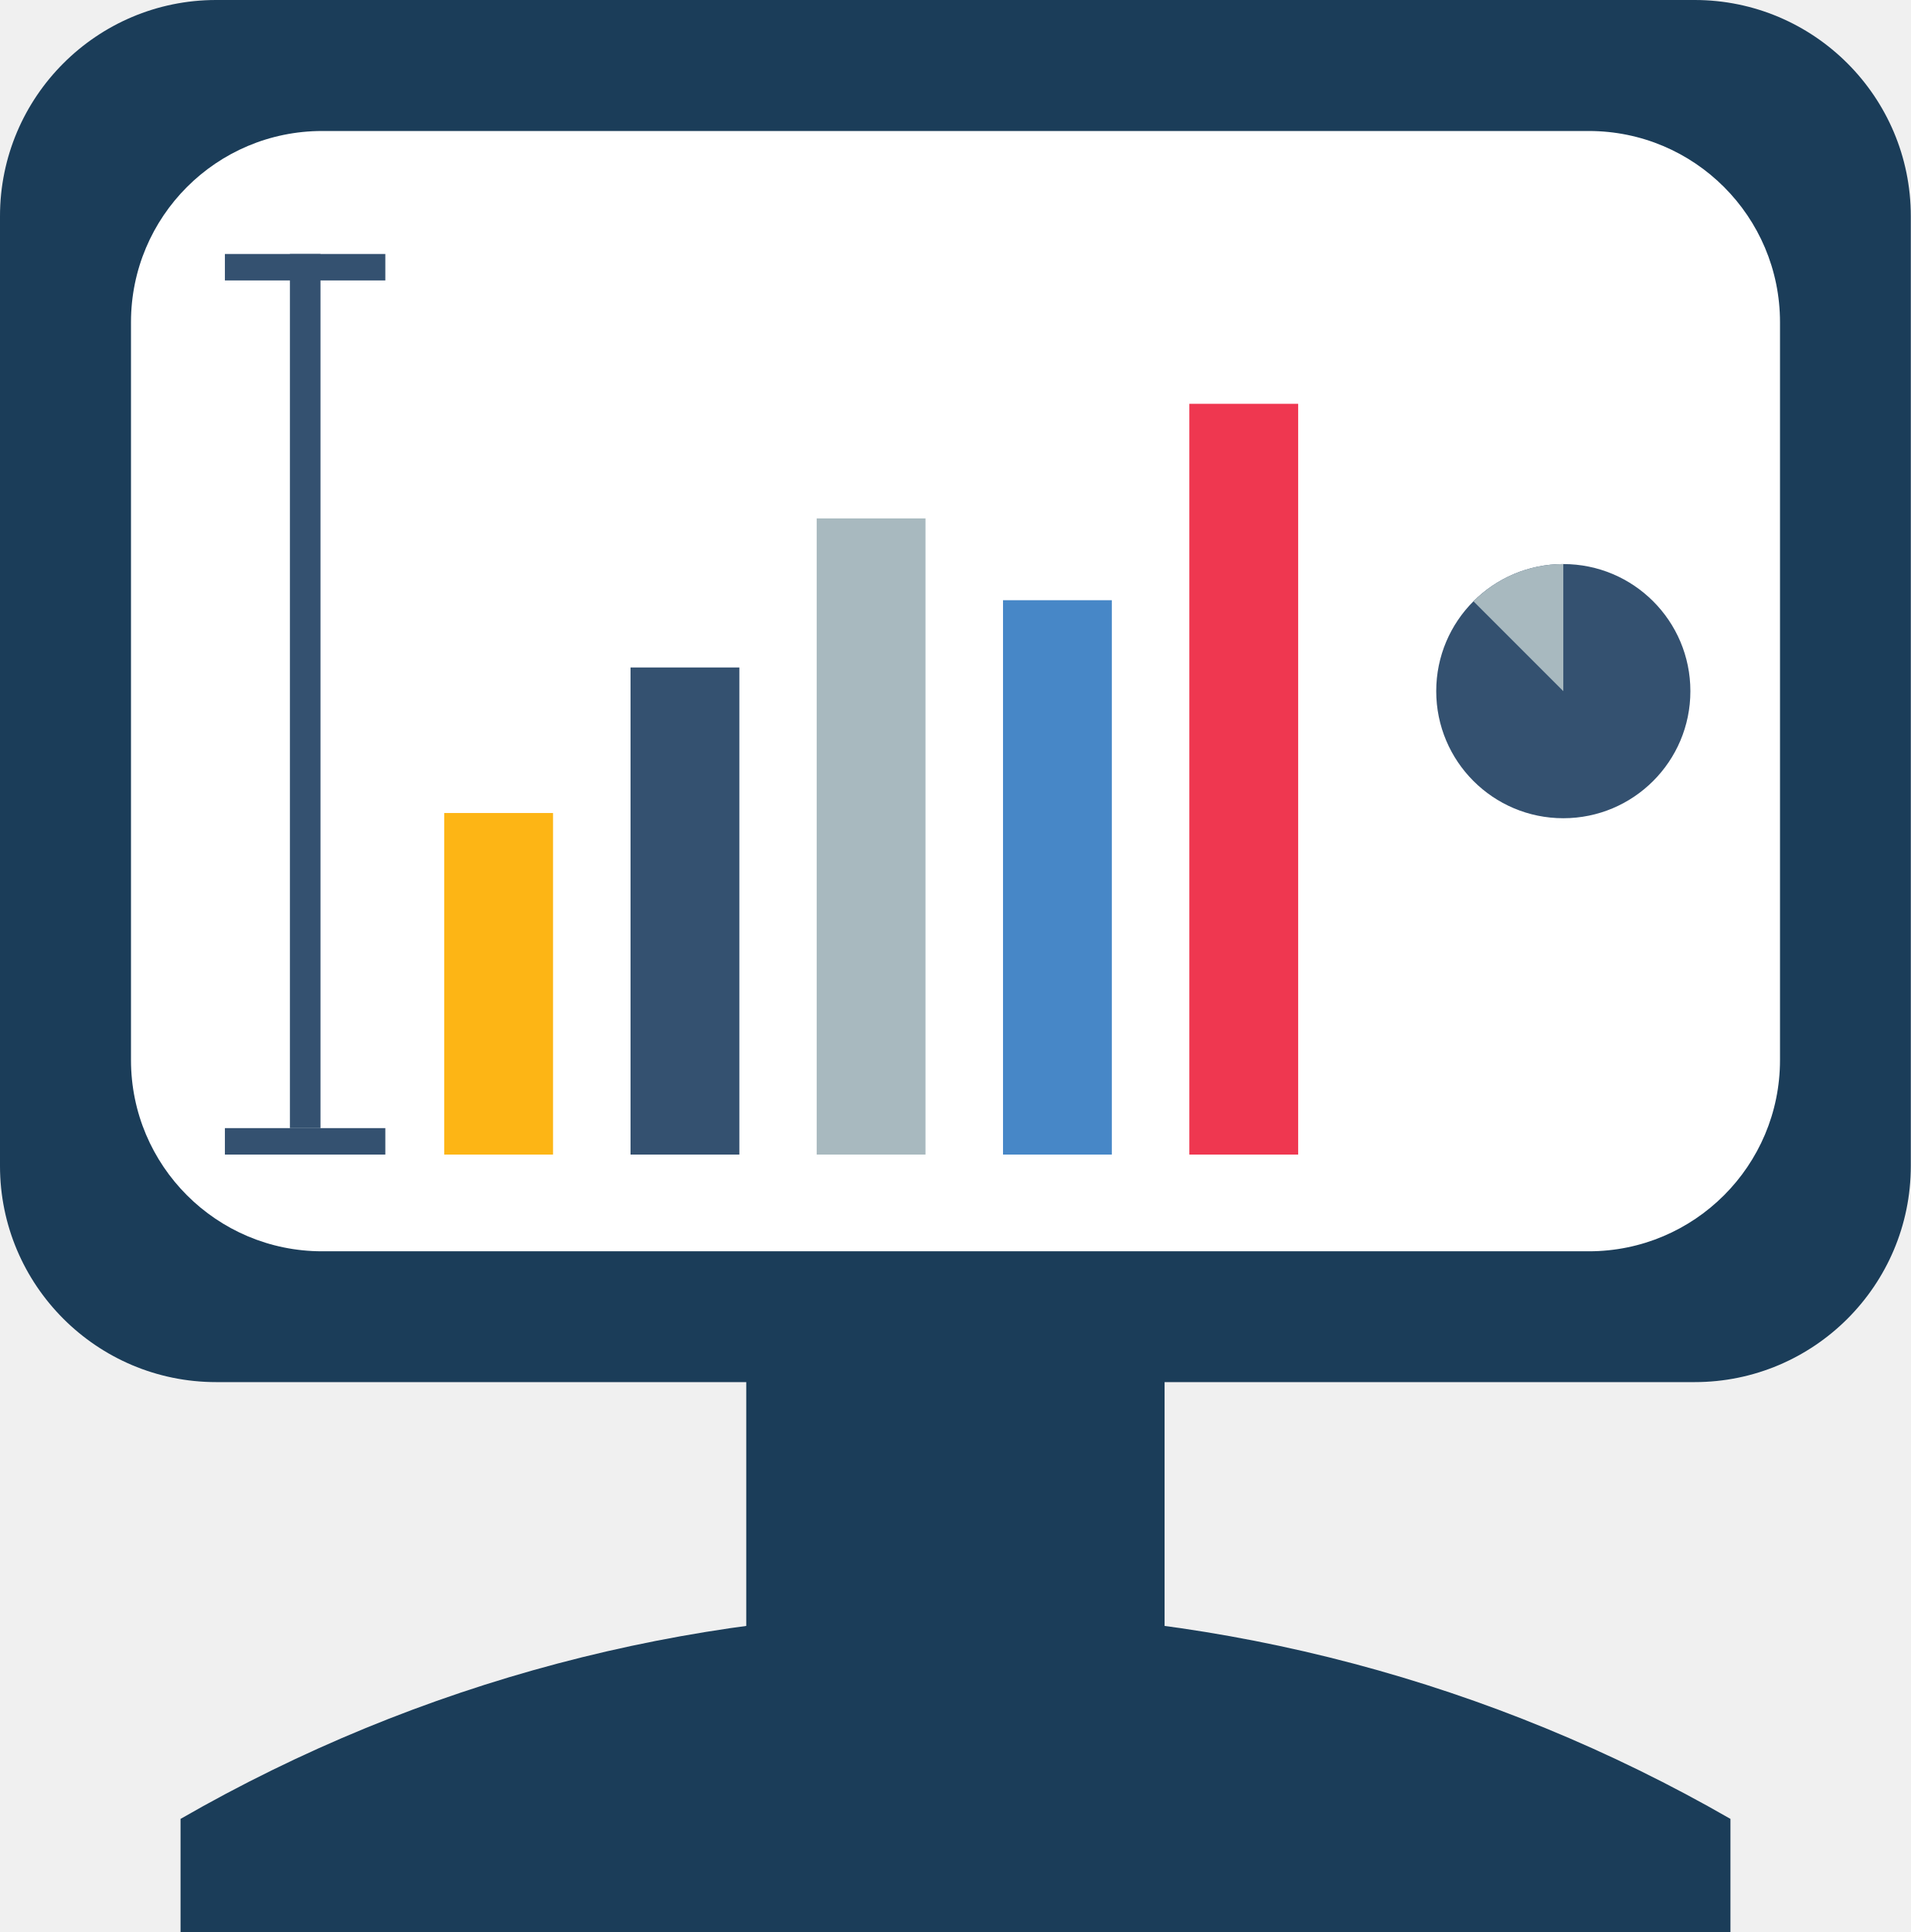
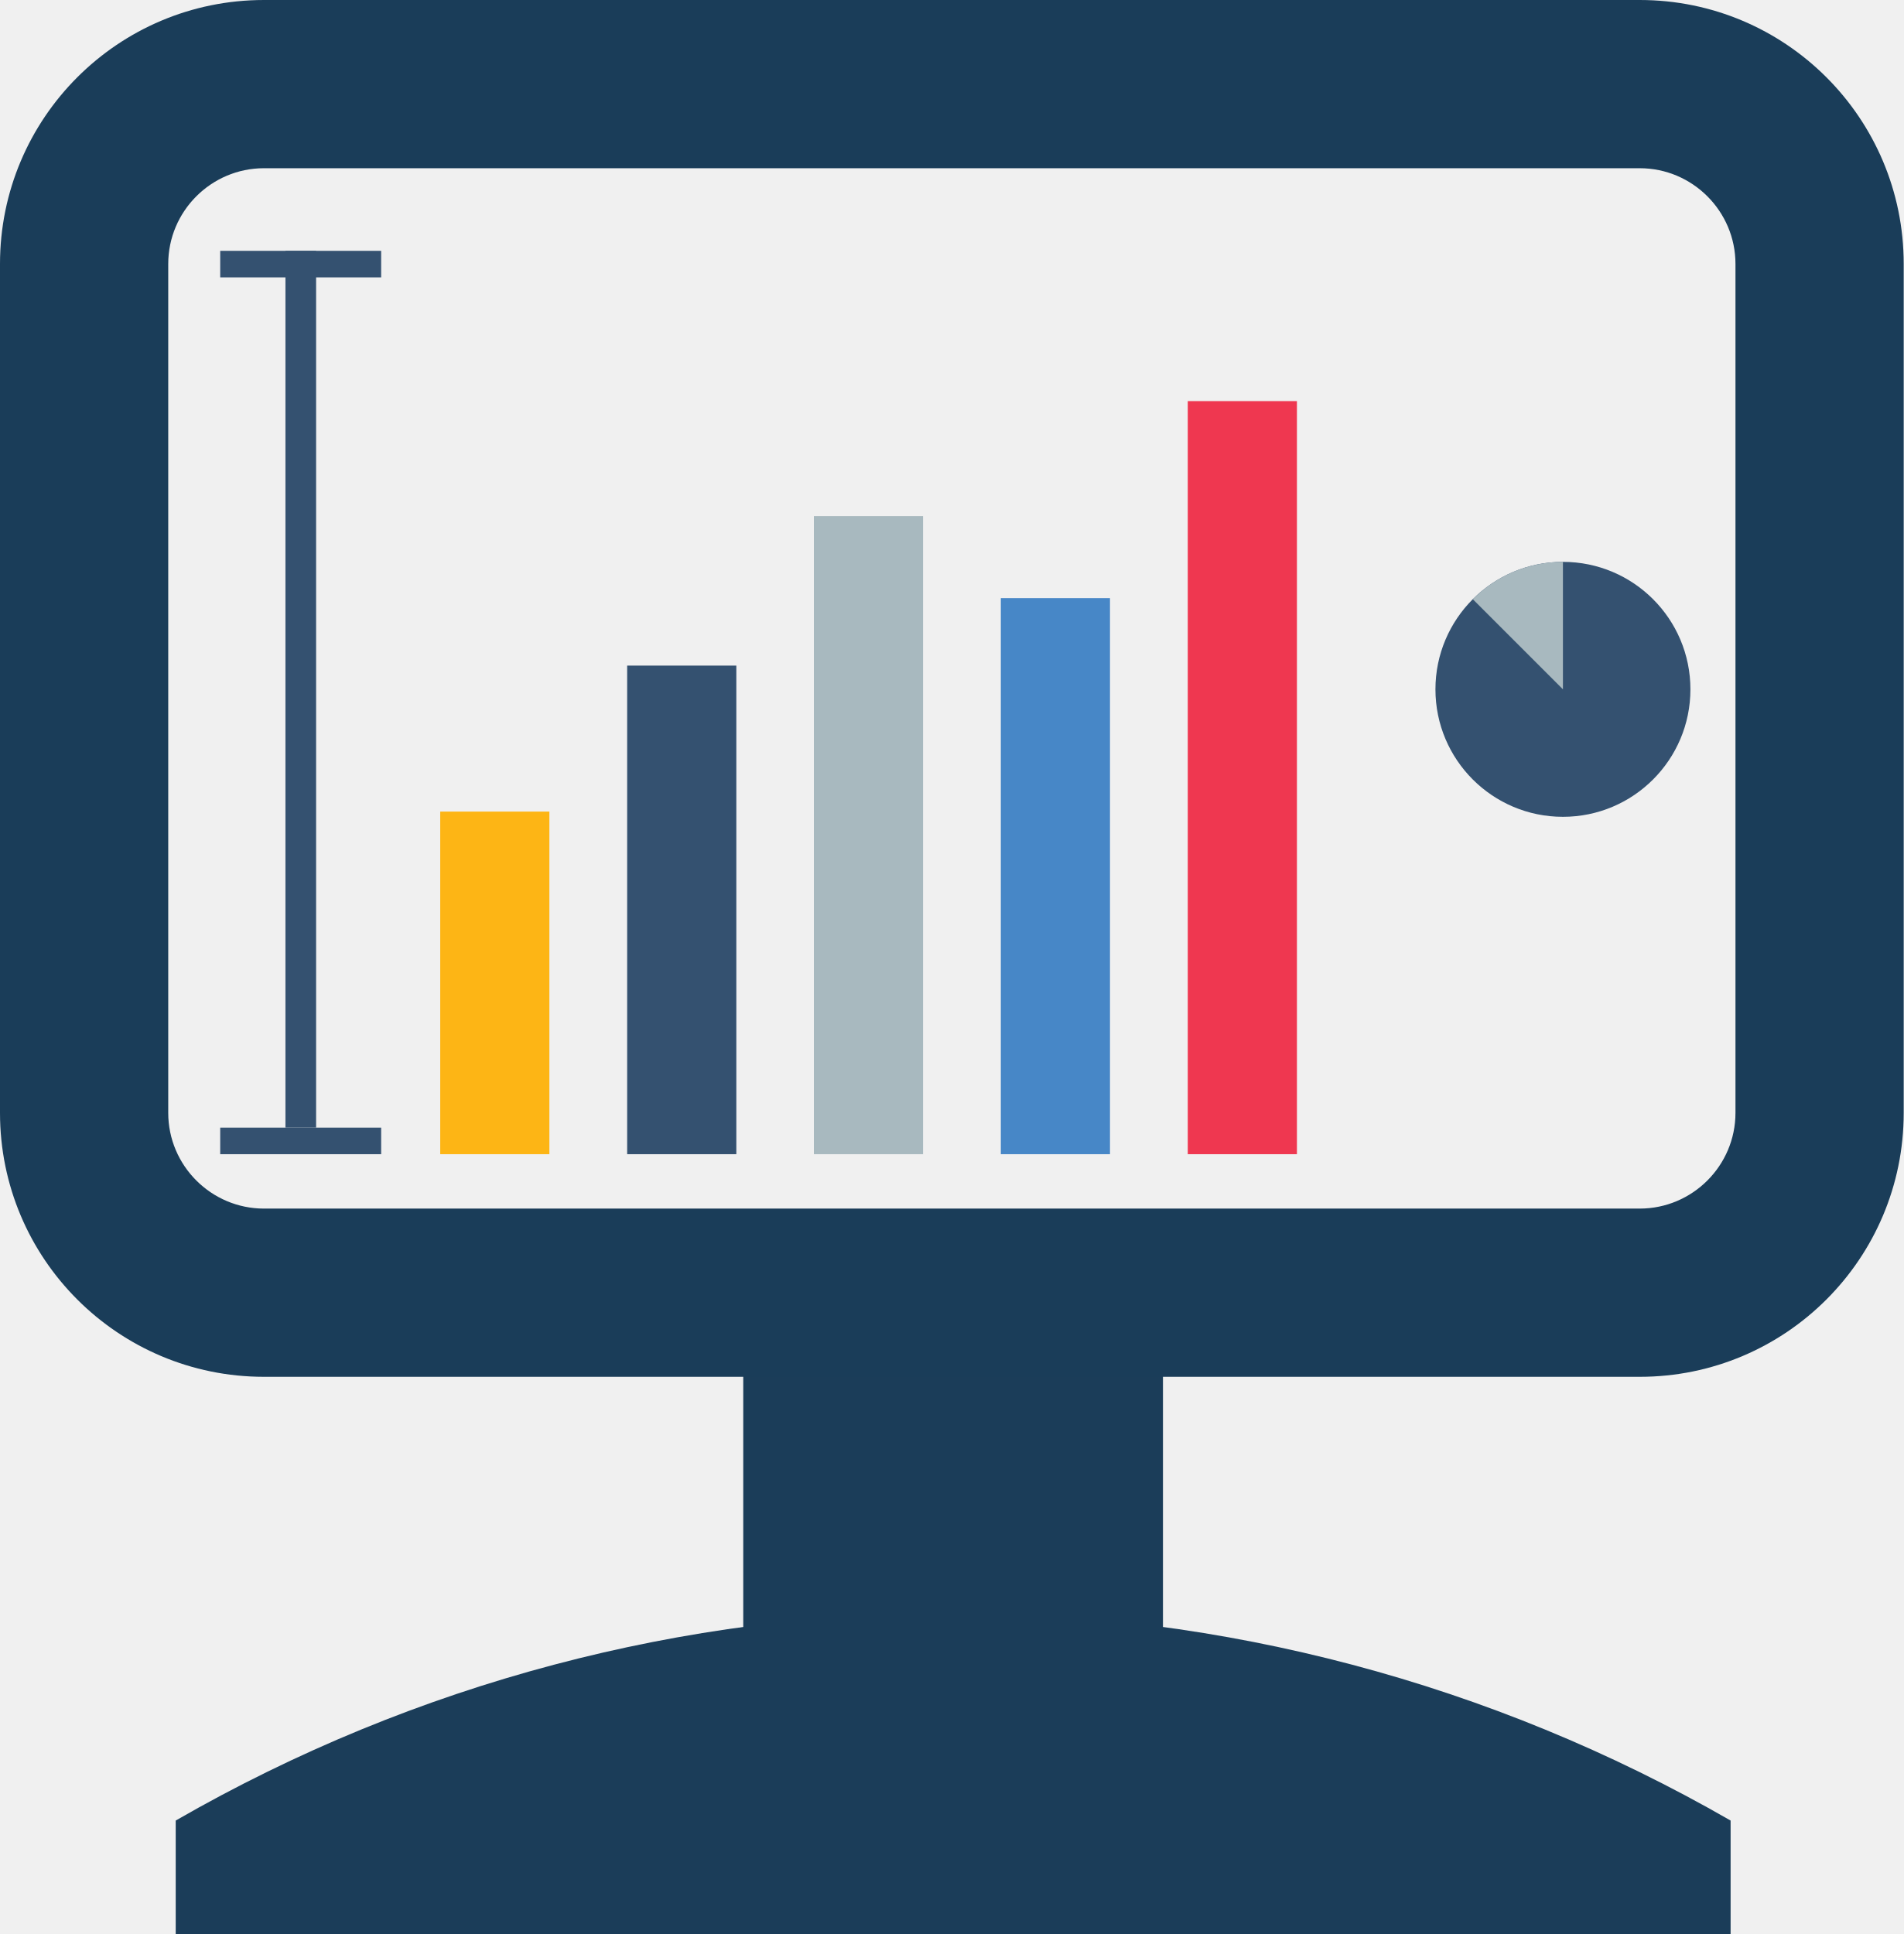
- <svg xmlns="http://www.w3.org/2000/svg" id="Layer_2" data-name="Layer 2" viewBox="0 0 102.55 103.68">
+ <svg xmlns="http://www.w3.org/2000/svg" id="Layer_2" version="1.1" viewBox="0 0 101.84 103.47">
  <defs>
    <style>
-       .cls-1 {
+       .st0 {
+         fill: #fdb515;
+       }
+ 
+       .st1 {
+         fill: #ef3750;
+       }
+ 
+       .st2 {
+         fill: #1a3d59;
+       }
+ 
+       .st3 {
+         fill: #fff;
+       }
+ 
+       .st3, .st4 {
+         display: none;
+       }
+ 
+       .st5 {
+         fill: none;
+         stroke: #1a3d59;
+         stroke-miterlimit: 10;
+       }
+ 
+       .st4, .st6 {
+         fill: #1b3d59;
+       }
+ 
+       .st7 {
+         fill: #a8b9bf;
+       }
+ 
+       .st8 {
        fill: #4787c7;
      }

-       .cls-2 {
+       .st9 {
        fill: #345170;
-       }
- 
-       .cls-3 {
-         fill: #fff;
-       }
- 
-       .cls-4 {
-         fill: #1b3d59;
-       }
- 
-       .cls-5 {
-         fill: #ef3750;
-       }
- 
-       .cls-6 {
-         fill: #a8b9bf;
-       }
- 
-       .cls-7 {
-         fill: #fdb515;
      }
    </style>
  </defs>
-   <g id="Layer_1-2" data-name="Layer 1">
+   <g id="Layer_1-2">
    <g>
-       <rect class="cls-4" x="40.05" y="70.88" width="22.45" height="27.25" />
-       <rect class="cls-4" x="51.28" y="70.88" width="11.22" height="27.25" />
-       <path class="cls-4" d="M11.6,0h79.35c6.4,0,11.6,5.2,11.6,11.6v50.97c0,6.4-5.2,11.6-11.6,11.6H11.6c-6.4,0-11.6-5.2-11.6-11.6V11.6C0,5.2,5.2,0,11.6,0Z" />
-       <rect class="cls-3" x="7.03" y="7.03" width="88.5" height="60.12" rx="10.26" ry="10.26" />
-       <rect class="cls-2" x="15.56" y="13.63" width="1.64" height="46.91" />
-       <rect class="cls-2" x="12.07" y="60.54" width="8.61" height="1.42" />
-       <rect class="cls-2" x="12.07" y="13.63" width="8.61" height="1.42" />
-       <path class="cls-4" d="M92.87,103.68v-6.07h0c-25.75-14.82-57.44-14.82-83.18,0h0v6.07h83.18Z" />
-       <rect class="cls-7" x="23.84" y="43.63" width="5.84" height="18.33" />
-       <rect class="cls-2" x="33.84" y="35.82" width="5.84" height="26.14" />
-       <rect class="cls-6" x="43.83" y="27.82" width="5.84" height="34.14" />
-       <rect class="cls-1" x="53.83" y="32.21" width="5.84" height="29.75" />
-       <rect class="cls-5" x="63.83" y="21.67" width="5.84" height="40.29" />
+       <rect class="st6" x="39.76" y="70.67" width="22.45" height="27.25" />
+       <rect class="st6" x="50.99" y="70.67" width="11.22" height="27.25" />
+       <path class="st4" d="M11.31-.21h79.35c6.4,0,11.6,5.2,11.6,11.6v50.97c0,6.4-5.2,11.6-11.6,11.6H11.31c-6.4,0-11.6-5.2-11.6-11.6V11.39C-.29,4.99,4.91-.21,11.31-.21Z" />
+       <rect class="st3" x="6.74" y="6.82" width="88.5" height="60.12" rx="10.26" ry="10.26" />
+       <rect class="st9" x="15.27" y="13.42" width="1.64" height="46.91" />
+       <rect class="st9" x="11.78" y="60.33" width="8.61" height="1.42" />
+       <rect class="st9" x="11.78" y="13.42" width="8.61" height="1.42" />
+       <path class="st6" d="M92.58,103.47v-6.07h0c-25.75-14.82-57.44-14.82-83.18,0h0v6.07h83.18Z" />
+       <rect class="st0" x="23.55" y="43.42" width="5.84" height="18.33" />
+       <rect class="st9" x="33.55" y="35.61" width="5.84" height="26.14" />
+       <rect class="st7" x="43.54" y="27.61" width="5.84" height="34.14" />
+       <rect class="st8" x="53.54" y="32" width="5.84" height="29.75" />
+       <rect class="st1" x="63.54" y="21.46" width="5.84" height="40.29" />
      <g>
-         <circle class="cls-2" cx="83.9" cy="37.09" r="6.82" />
-         <path class="cls-6" d="M83.9,37.09v-6.82c-1.88,0-3.59.76-4.82,2l4.82,4.82Z" />
+         <circle class="st9" cx="83.61" cy="36.88" r="6.82" />
+         <path class="st7" d="M83.61,36.88v-6.82c-1.88,0-3.59.76-4.82,2l4.82,4.82Z" />
      </g>
+       <path class="st2" d="M87.72,9c2.82,0,5.12,2.3,5.12,5.12v45.42c0,2.82-2.3,5.12-5.12,5.12H14.12c-2.82,0-5.12-2.3-5.12-5.12V14.12c0-2.82,2.3-5.12,5.12-5.12h73.6M87.72,0H14.12C6.32,0,0,6.32,0,14.12v45.42c0,7.8,6.32,14.12,14.12,14.12h73.6c7.8,0,14.12-6.32,14.12-14.12V14.12c0-7.8-6.32-14.12-14.12-14.12h0Z" />
+       <rect class="st5" x="6.98" y="6.98" width="87.89" height="59.7" rx="10.26" ry="10.26" />
    </g>
  </g>
</svg>
